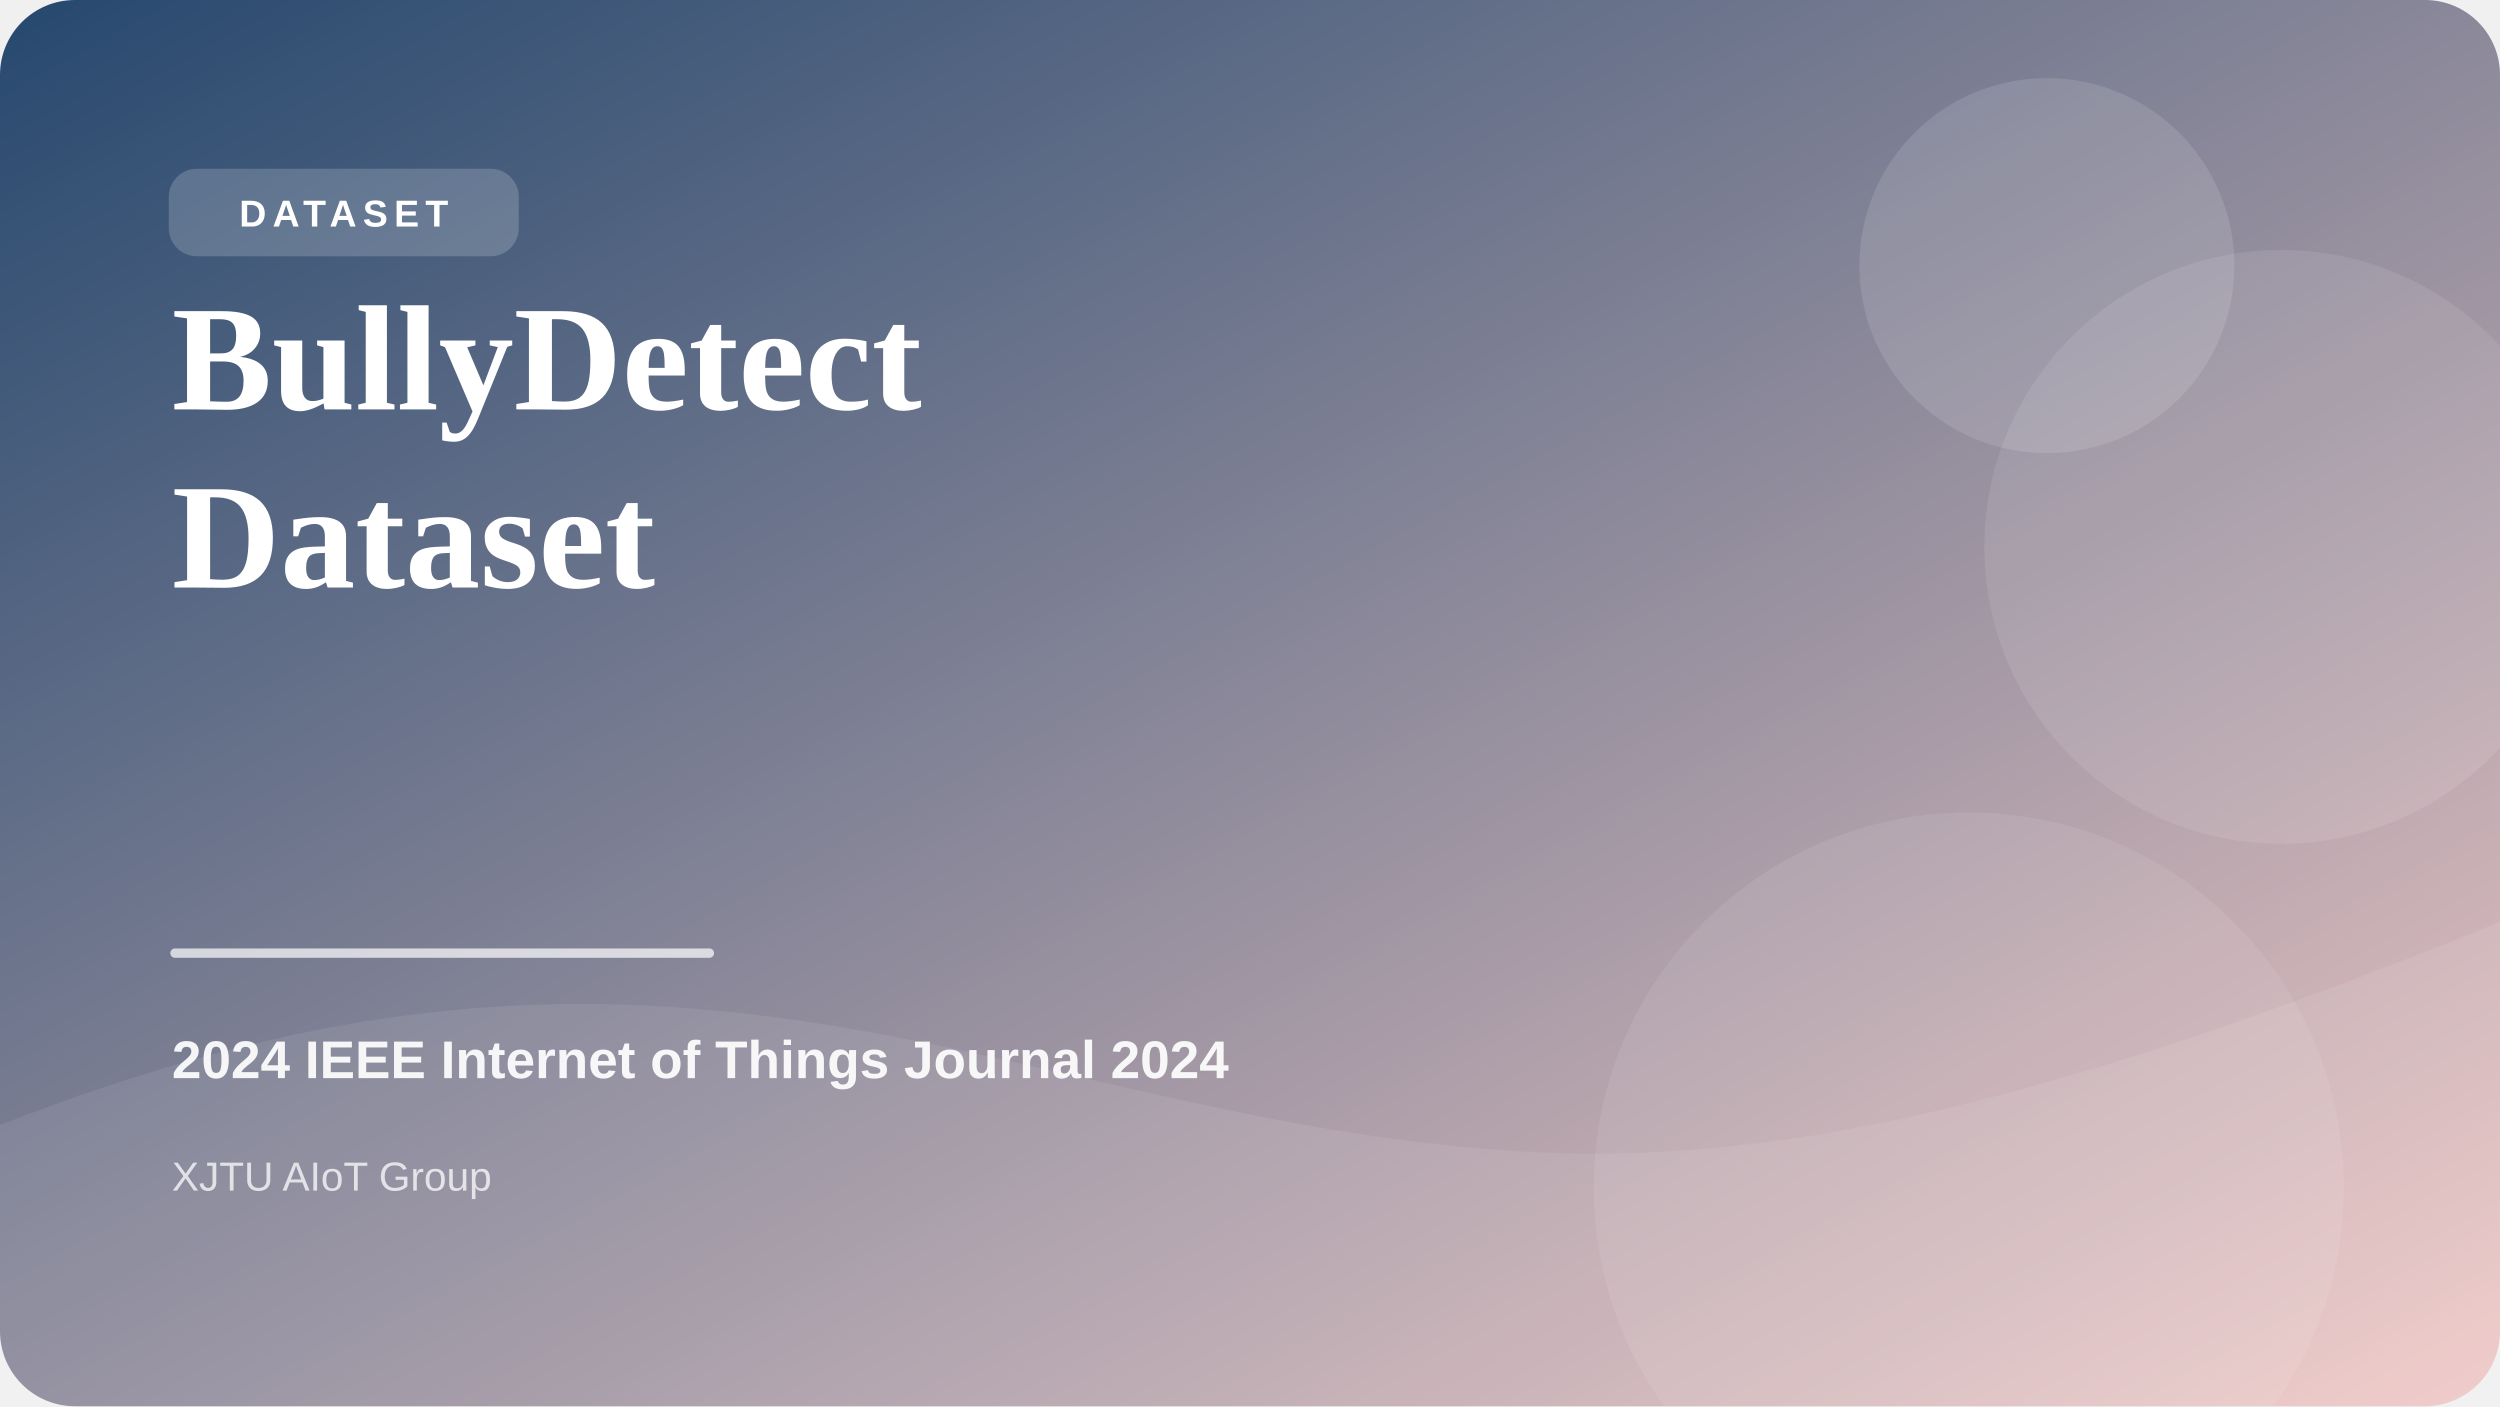
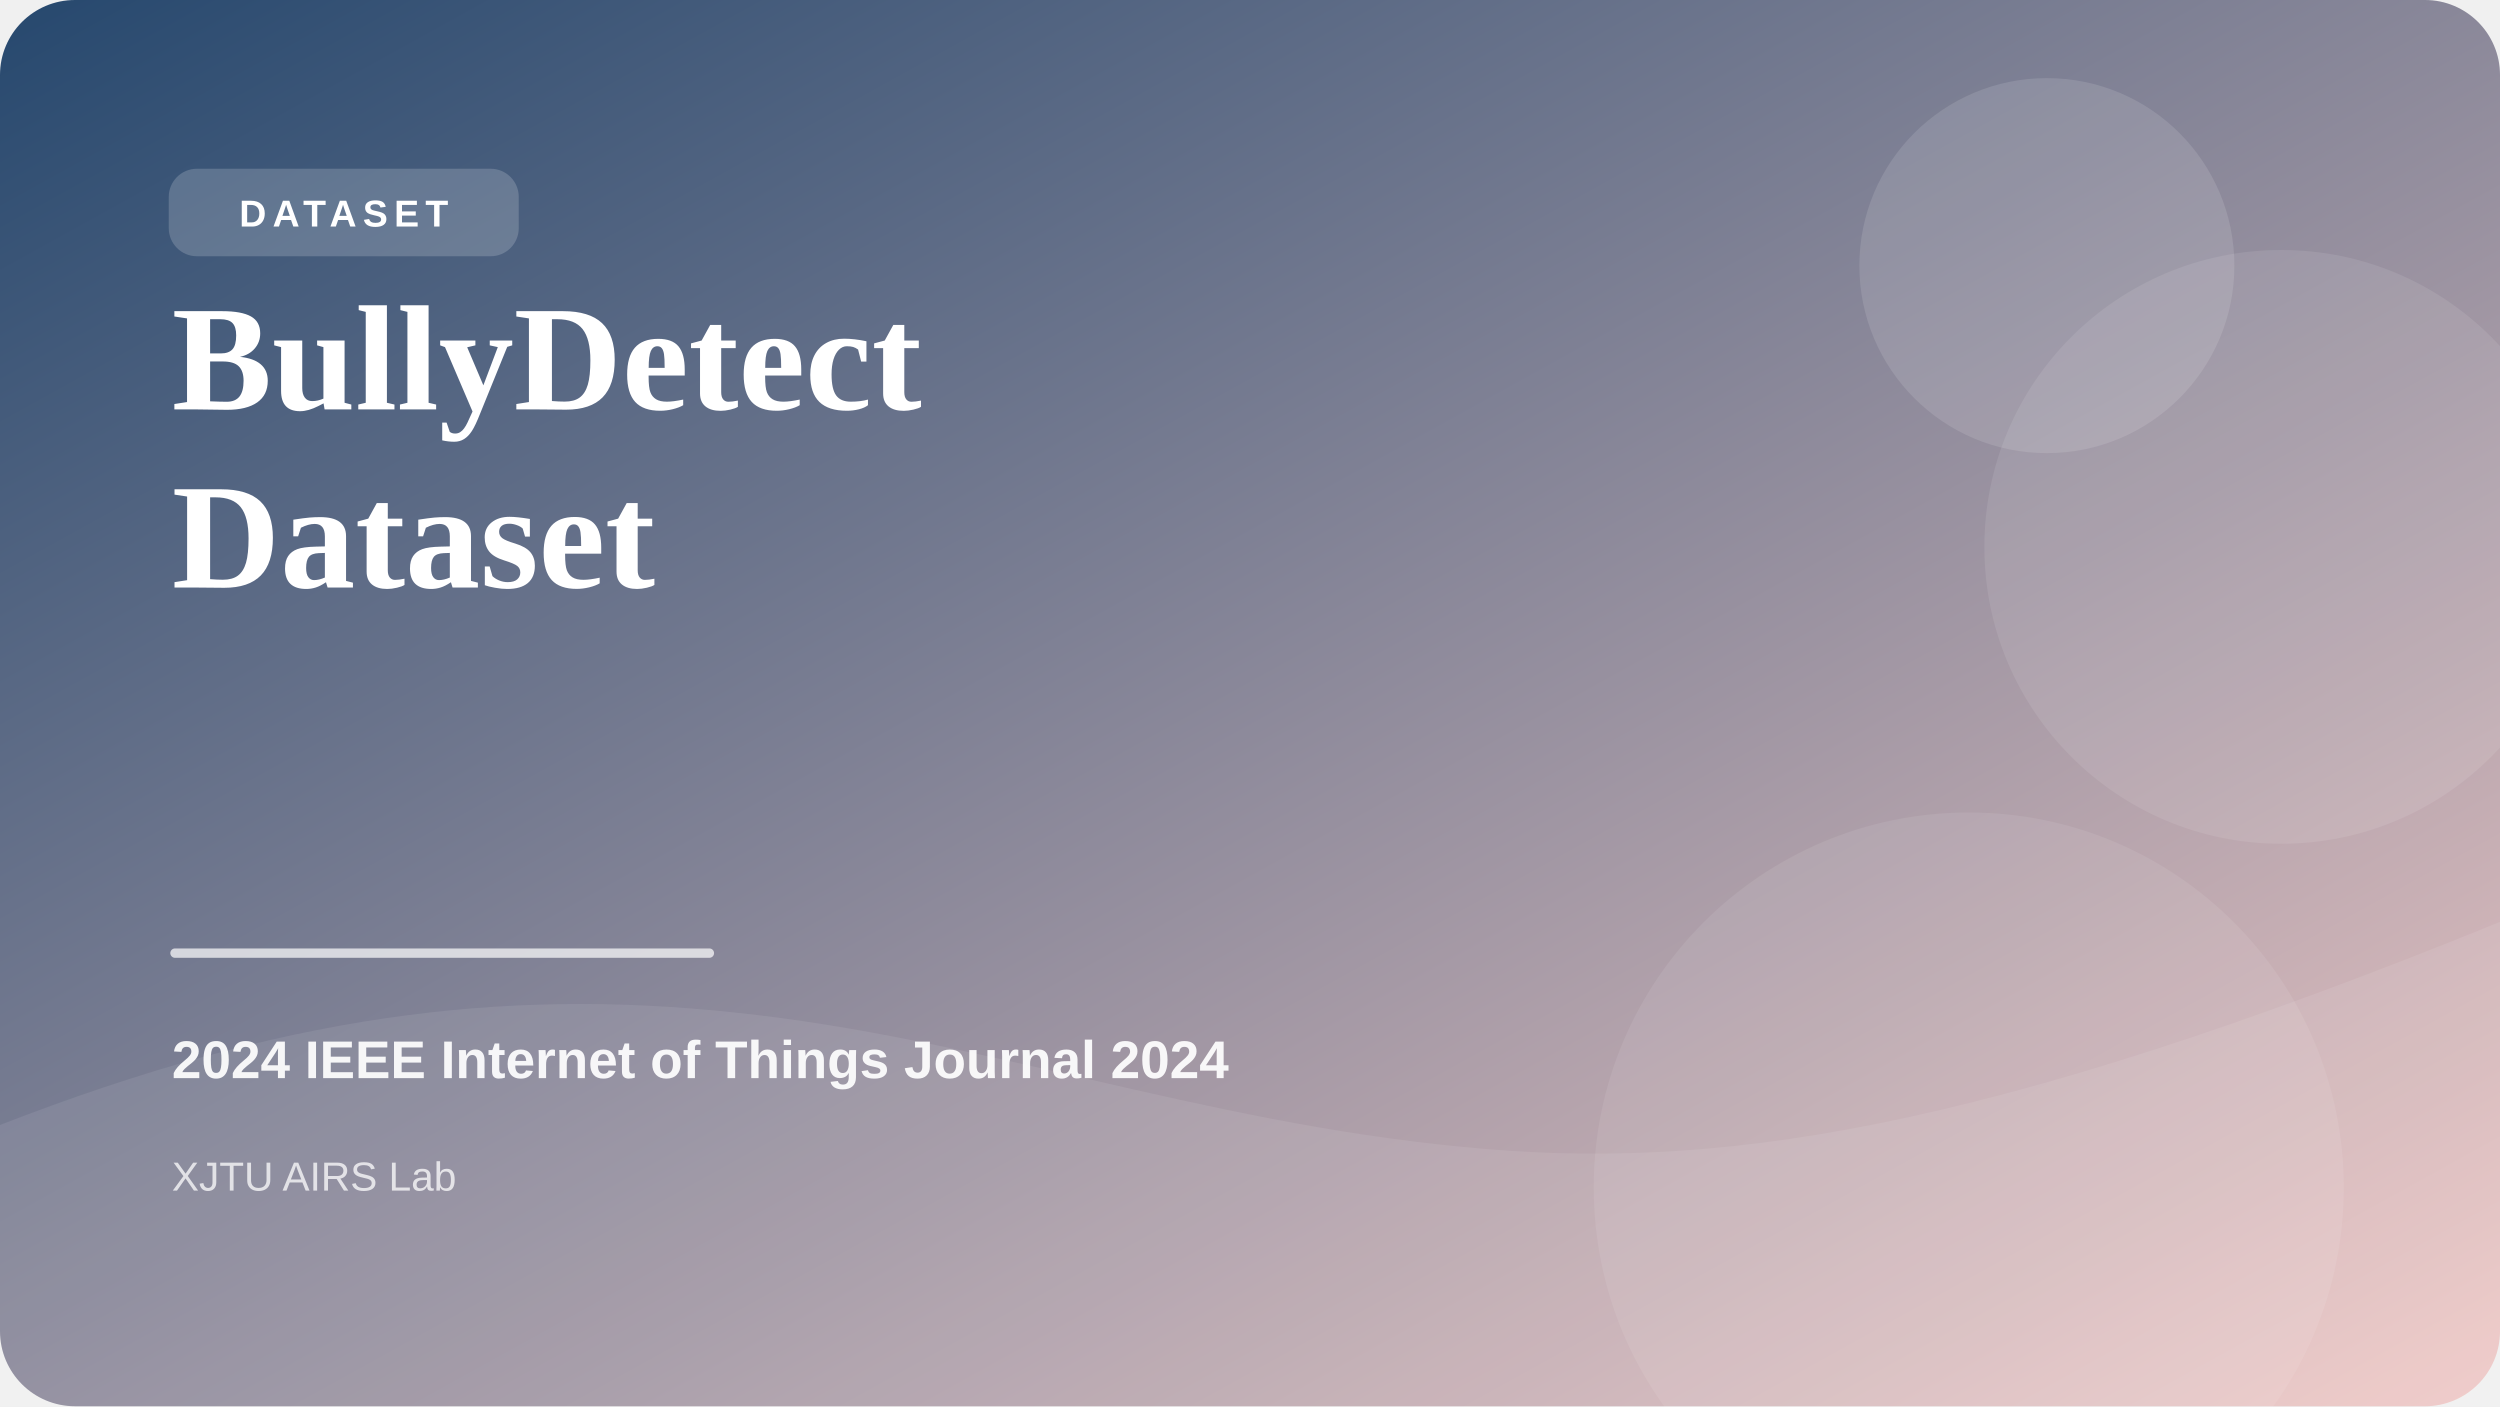
<svg xmlns="http://www.w3.org/2000/svg" viewBox="0 0 1600 900" role="img" aria-label="BullyDetect Dataset">
  <defs>
    <linearGradient id="gradient" x1="0%" y1="0%" x2="100%" y2="100%">
      <stop offset="0%" stop-color="#26486e" />
      <stop offset="100%" stop-color="#f0c9c6" />
    </linearGradient>
  </defs>
  <rect width="1600" height="900" rx="48" fill="url(#gradient)" />
  <circle cx="1310" cy="170" r="120" fill="rgba(255,255,255,0.12)" />
  <circle cx="1460" cy="350" r="190" fill="rgba(255,255,255,0.09)" />
  <circle cx="1260" cy="760" r="240" fill="rgba(255,255,255,0.08)" />
  <path d="M0 720C180 650 320 632 470 648C625 664 768 718 936 734C1095 750 1266 726 1600 590V900H0Z" fill="rgba(255,255,255,0.08)" />
  <rect x="108" y="108" width="224" height="56" rx="18" fill="rgba(255,255,255,0.18)" />
  <text x="220" y="145" text-anchor="middle" font-family="'Trebuchet MS', 'Segoe UI', Arial, sans-serif" font-size="24" font-weight="700" letter-spacing="4" fill="#ffffff">DATASET</text>
  <text x="110" y="262" font-family="Georgia, 'Times New Roman', serif" font-size="96" font-weight="700" fill="#ffffff">
    <tspan x="110" y="262">BullyDetect</tspan>
    <tspan x="110" y="376">Dataset</tspan>
  </text>
  <line x1="112" y1="610" x2="454" y2="610" stroke="rgba(255,255,255,0.7)" stroke-width="6" stroke-linecap="round" />
  <text x="110" y="690" font-family="'Trebuchet MS', 'Segoe UI', Arial, sans-serif" font-size="34" font-weight="600" fill="rgba(255,255,255,0.92)">2024 IEEE Internet of Things Journal 2024</text>
-   <text x="110" y="762" font-family="Arial, sans-serif" font-size="26" fill="rgba(255,255,255,0.74)">XJTU AIoT Group</text>
+   <text x="110" y="762" font-family="Arial, sans-serif" font-size="26" fill="rgba(255,255,255,0.74)">XJTU AIRS Lab</text>
</svg>
